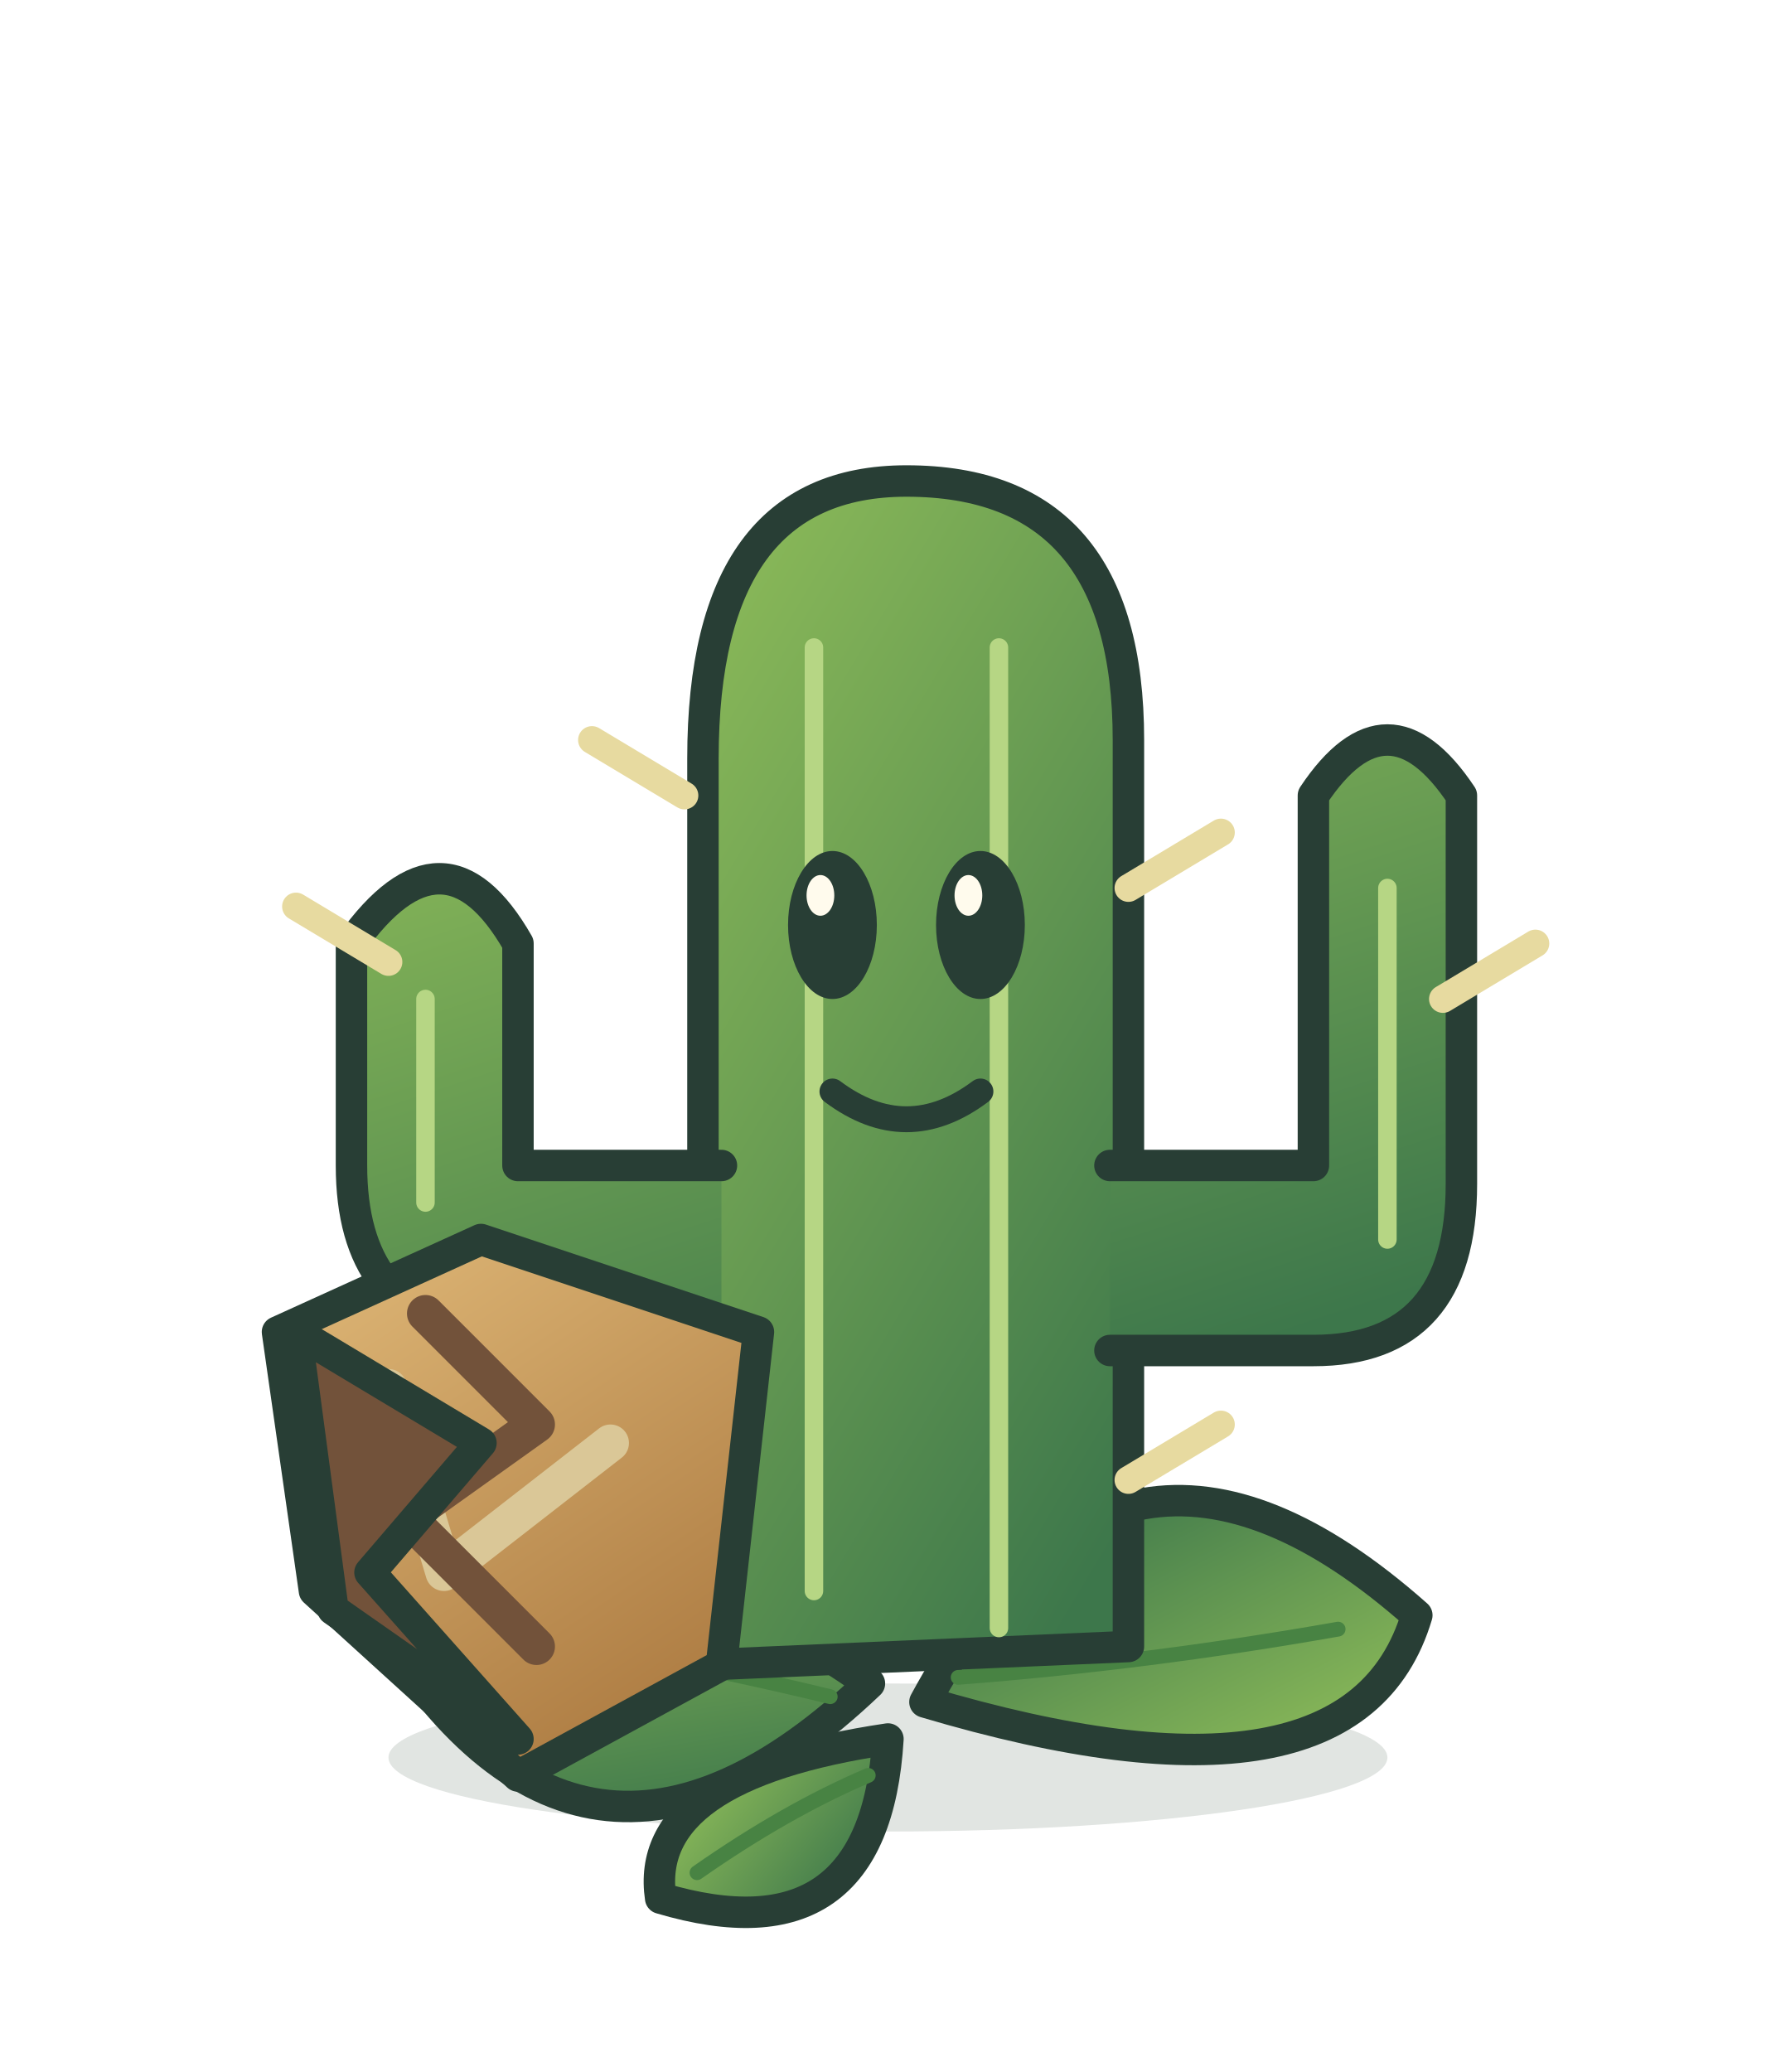
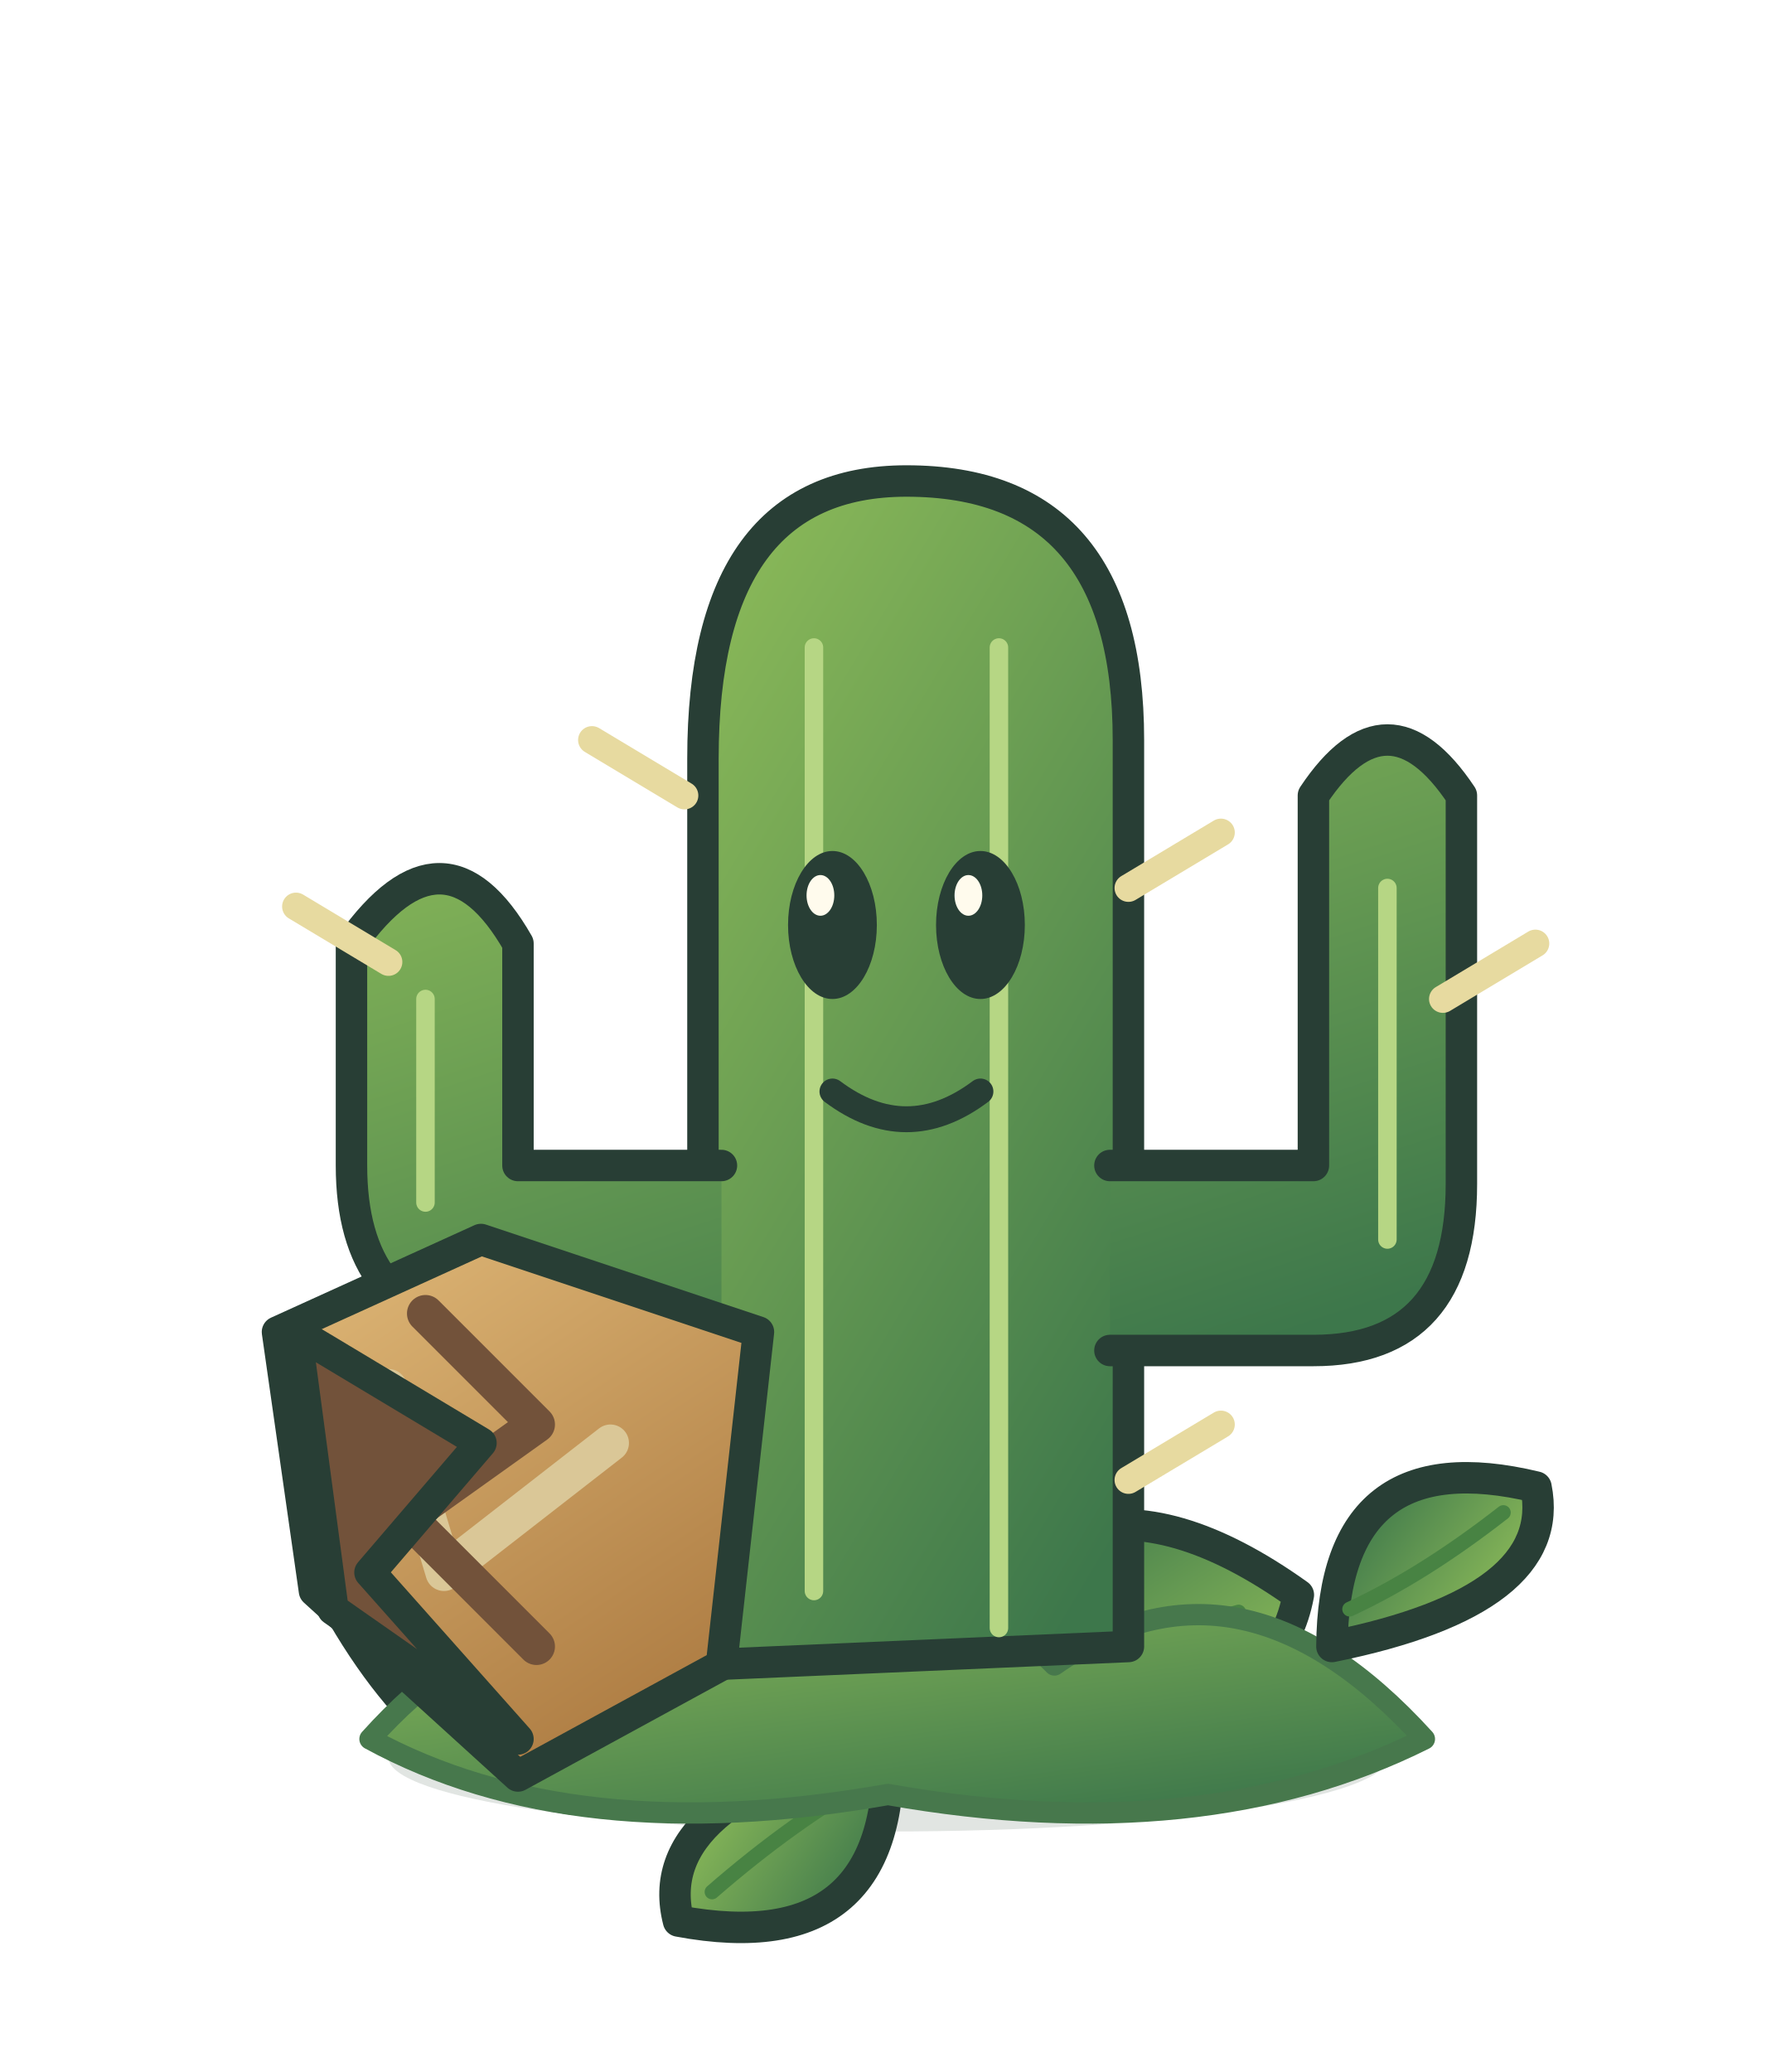
- <svg xmlns="http://www.w3.org/2000/svg" width="192" height="224" viewBox="-48 -60 96 112">
+ <svg xmlns="http://www.w3.org/2000/svg" width="192" height="224" viewBox="-48 -60 96 112" data-plant-kind="cactus_guard" data-art-signature="75ed0ad3bfdc">
  <defs>
    <linearGradient id="pea" x1=".2" y1="0" x2=".8" y2="1">
      <stop stop-color="#b7dc7a" />
      <stop offset="1" stop-color="#55904d" />
    </linearGradient>
    <linearGradient id="leaf" x1=".2" y1="0" x2=".8" y2="1">
      <stop stop-color="#88b758" />
      <stop offset="1" stop-color="#3d774b" />
    </linearGradient>
    <linearGradient id="gold" x1=".2" y1="0" x2=".8" y2="1">
      <stop stop-color="#fbe4a0" />
      <stop offset="1" stop-color="#d6953f" />
    </linearGradient>
    <linearGradient id="sun" x1=".2" y1="0" x2=".8" y2="1">
      <stop stop-color="#f0bd65" />
      <stop offset="1" stop-color="#bf813d" />
    </linearGradient>
    <linearGradient id="cream" x1=".2" y1="0" x2=".8" y2="1">
      <stop stop-color="#fff3d4" />
      <stop offset="1" stop-color="#d9be99" />
    </linearGradient>
    <linearGradient id="bark" x1=".2" y1="0" x2=".8" y2="1">
      <stop stop-color="#dcb474" />
      <stop offset="1" stop-color="#aa783f" />
    </linearGradient>
    <linearGradient id="ice" x1=".2" y1="0" x2=".8" y2="1">
      <stop stop-color="#d7f5f4" />
      <stop offset="1" stop-color="#72abc8" />
    </linearGradient>
    <linearGradient id="mint" x1=".2" y1="0" x2=".8" y2="1">
      <stop stop-color="#bfe8cb" />
      <stop offset="1" stop-color="#599993" />
    </linearGradient>
    <linearGradient id="rose" x1=".2" y1="0" x2=".8" y2="1">
      <stop stop-color="#f3b6bd" />
      <stop offset="1" stop-color="#c36282" />
    </linearGradient>
    <linearGradient id="violet" x1=".2" y1="0" x2=".8" y2="1">
      <stop stop-color="#d9c2e9" />
      <stop offset="1" stop-color="#997bb7" />
    </linearGradient>
    <linearGradient id="plum" x1=".2" y1="0" x2=".8" y2="1">
      <stop stop-color="#a995c5" />
      <stop offset="1" stop-color="#665c8a" />
    </linearGradient>
    <linearGradient id="night" x1=".2" y1="0" x2=".8" y2="1">
      <stop stop-color="#6e6b88" />
      <stop offset="1" stop-color="#35394e" />
    </linearGradient>
    <linearGradient id="fire" x1=".2" y1="0" x2=".8" y2="1">
      <stop stop-color="#fbc478" />
      <stop offset="1" stop-color="#dc7243" />
    </linearGradient>
    <linearGradient id="stone" x1=".2" y1="0" x2=".8" y2="1">
      <stop stop-color="#b3bbae" />
      <stop offset="1" stop-color="#747f7b" />
    </linearGradient>
  </defs>
  <ellipse cx="0" cy="35" rx="27" ry="4" fill="#233e2b" opacity=".14" stroke="none" stroke-width="0" />
-   <g transform="translate(-1 31) rotate(8)">
-     <path d="M0 0 Q-21.6 -10.8 -27 0 Q-13.5 17.01 0 0Z" fill="url(#leaf)" stroke="#283e35" stroke-width="1.7" stroke-linejoin="round" stroke-linecap="round" />
-     <path d="M-2 1 Q-12.15 0 -22.68 0" fill="none" stroke="#488343" stroke-width="0.8" stroke-linejoin="round" stroke-linecap="round" />
+   <g transform="translate(-1 31) rotate(13)">
+     <path d="M0 0 Q-24.8 -12.4 -31 0 Q-15.5 19.53 0 0Z" fill="url(#leaf)" stroke="#283e35" stroke-width="1.7" stroke-linejoin="round" stroke-linecap="round" />
+     <path d="M-2 1 Q-13.95 0 -26.04 0" fill="none" stroke="#488343" stroke-width="0.8" stroke-linejoin="round" stroke-linecap="round" />
  </g>
-   <g transform="translate(2 32) rotate(170)">
-     <path d="M0 0 Q-21.6 -10.8 -27 0 Q-13.5 17.01 0 0Z" fill="url(#leaf)" stroke="#283e35" stroke-width="1.7" stroke-linejoin="round" stroke-linecap="round" />
-     <path d="M-2 1 Q-12.15 0 -22.68 0" fill="none" stroke="#488343" stroke-width="0.8" stroke-linejoin="round" stroke-linecap="round" />
+   <g transform="translate(2 32) rotate(164)">
+     <path d="M0 0 Q-16.8 -8.4 -21 0 Q-10.5 13.23 0 0Z" fill="url(#leaf)" stroke="#283e35" stroke-width="1.7" stroke-linejoin="round" stroke-linecap="round" />
+     <path d="M-2 1 Q-9.45 0 -17.64 0" fill="none" stroke="#488343" stroke-width="0.8" stroke-linejoin="round" stroke-linecap="round" />
  </g>
-   <g transform="translate(0 34) rotate(-35)">
+   <g transform="translate(0 34) rotate(-41)">
    <path d="M0 0 Q-12.0 -6.0 -15 0 Q-7.5 9.45 0 0Z" fill="url(#leaf)" stroke="#283e35" stroke-width="1.7" stroke-linejoin="round" stroke-linecap="round" />
    <path d="M-2 1 Q-6.75 0 -12.6 0" fill="none" stroke="#488343" stroke-width="0.8" stroke-linejoin="round" stroke-linecap="round" />
+   </g>
+   <path d="M-28 34 Q-19 24 -10 30 Q-1 20 9 30 Q19 23 29 34 Q17 40 0 37 Q-17 40 -28 34Z" fill="url(#leaf)" stroke="#47784c" stroke-width="1.15" stroke-linejoin="round" stroke-linecap="round" />
+   <g transform="translate(24 29) rotate(142)">
+     <path d="M0 0 Q-11.2 -5.6 -14 0 Q-7.0 8.82 0 0Z" fill="url(#leaf)" stroke="#283e35" stroke-width="1.7" stroke-linejoin="round" stroke-linecap="round" />
+     <path d="M-2 1 Q-6.3 0 -11.76 0" fill="none" stroke="#488343" stroke-width="0.8" stroke-linejoin="round" stroke-linecap="round" />
  </g>
  <path d="M-10 30 V-19 Q-10 -34 1 -34 Q13 -34 13 -20 V29Z" fill="url(#leaf)" stroke="#283e35" stroke-width="1.7" stroke-linejoin="round" stroke-linecap="round" />
  <path d="M-9 12 H-22 Q-29 11 -29 3 V-9 Q-24 -16 -20 -9 V3 H-9 M12 3 H23 V-17 Q27 -23 31 -17 V4 Q31 13 23 13 H12" fill="url(#leaf)" stroke="#283e35" stroke-width="1.7" stroke-linejoin="round" stroke-linecap="round" />
  <path d="M-4 -25 V26 M6 -25 V28 M-25 -6 V5 M27 -12 V7" fill="none" stroke="#b6d684" stroke-width="1" stroke-linejoin="round" stroke-linecap="round" />
  <path d="M-11 -17 l-5 -3" fill="none" stroke="#e7daa0" stroke-width="1.5" stroke-linejoin="round" stroke-linecap="round" />
  <path d="M13 -12 l5 -3" fill="none" stroke="#e7daa0" stroke-width="1.5" stroke-linejoin="round" stroke-linecap="round" />
  <path d="M-10 17 l-5 -3" fill="none" stroke="#e7daa0" stroke-width="1.5" stroke-linejoin="round" stroke-linecap="round" />
  <path d="M13 20 l5 -3" fill="none" stroke="#e7daa0" stroke-width="1.5" stroke-linejoin="round" stroke-linecap="round" />
  <path d="M-27 -8 l-5 -3" fill="none" stroke="#e7daa0" stroke-width="1.5" stroke-linejoin="round" stroke-linecap="round" />
  <path d="M30 -6 l5 -3" fill="none" stroke="#e7daa0" stroke-width="1.5" stroke-linejoin="round" stroke-linecap="round" />
  <ellipse cx="-3" cy="-10" rx="2.4" ry="4" fill="#283e35" stroke="none" stroke-width="1.4" />
  <ellipse cx="-3.65" cy="-11.6" rx="0.75" ry="1.1" fill="#fffbed" stroke="none" stroke-width="1.4" />
  <ellipse cx="5" cy="-10" rx="2.4" ry="4" fill="#283e35" stroke="none" stroke-width="1.4" />
  <ellipse cx="4.35" cy="-11.6" rx="0.75" ry="1.1" fill="#fffbed" stroke="none" stroke-width="1.4" />
  <path d="M-3 -1 q4 3 8 0" fill="none" stroke="#283e35" stroke-width="1.4" stroke-linejoin="round" stroke-linecap="round" />
  <path d="M-22 7 L-7 12 L-9 30 L-20 36 L-31 26 L-33 12Z" fill="url(#bark)" stroke="#283e35" stroke-width="1.7" stroke-linejoin="round" stroke-linecap="round" />
  <path d="M-27 15 l3 10 9 -7" fill="none" stroke="#dac797" stroke-width="2" stroke-linejoin="round" stroke-linecap="round" />
  <path d="M-25 11 l6 6 -7 5 7 7" fill="none" stroke="#72523a" stroke-width="2" stroke-linejoin="round" stroke-linecap="round" />
  <path d="M-32 12 L-22 18 L-28 25 L-20 34 L-30 27Z" fill="#72523a" stroke="#283e35" stroke-width="1.7" stroke-linejoin="round" stroke-linecap="round" />
</svg>
